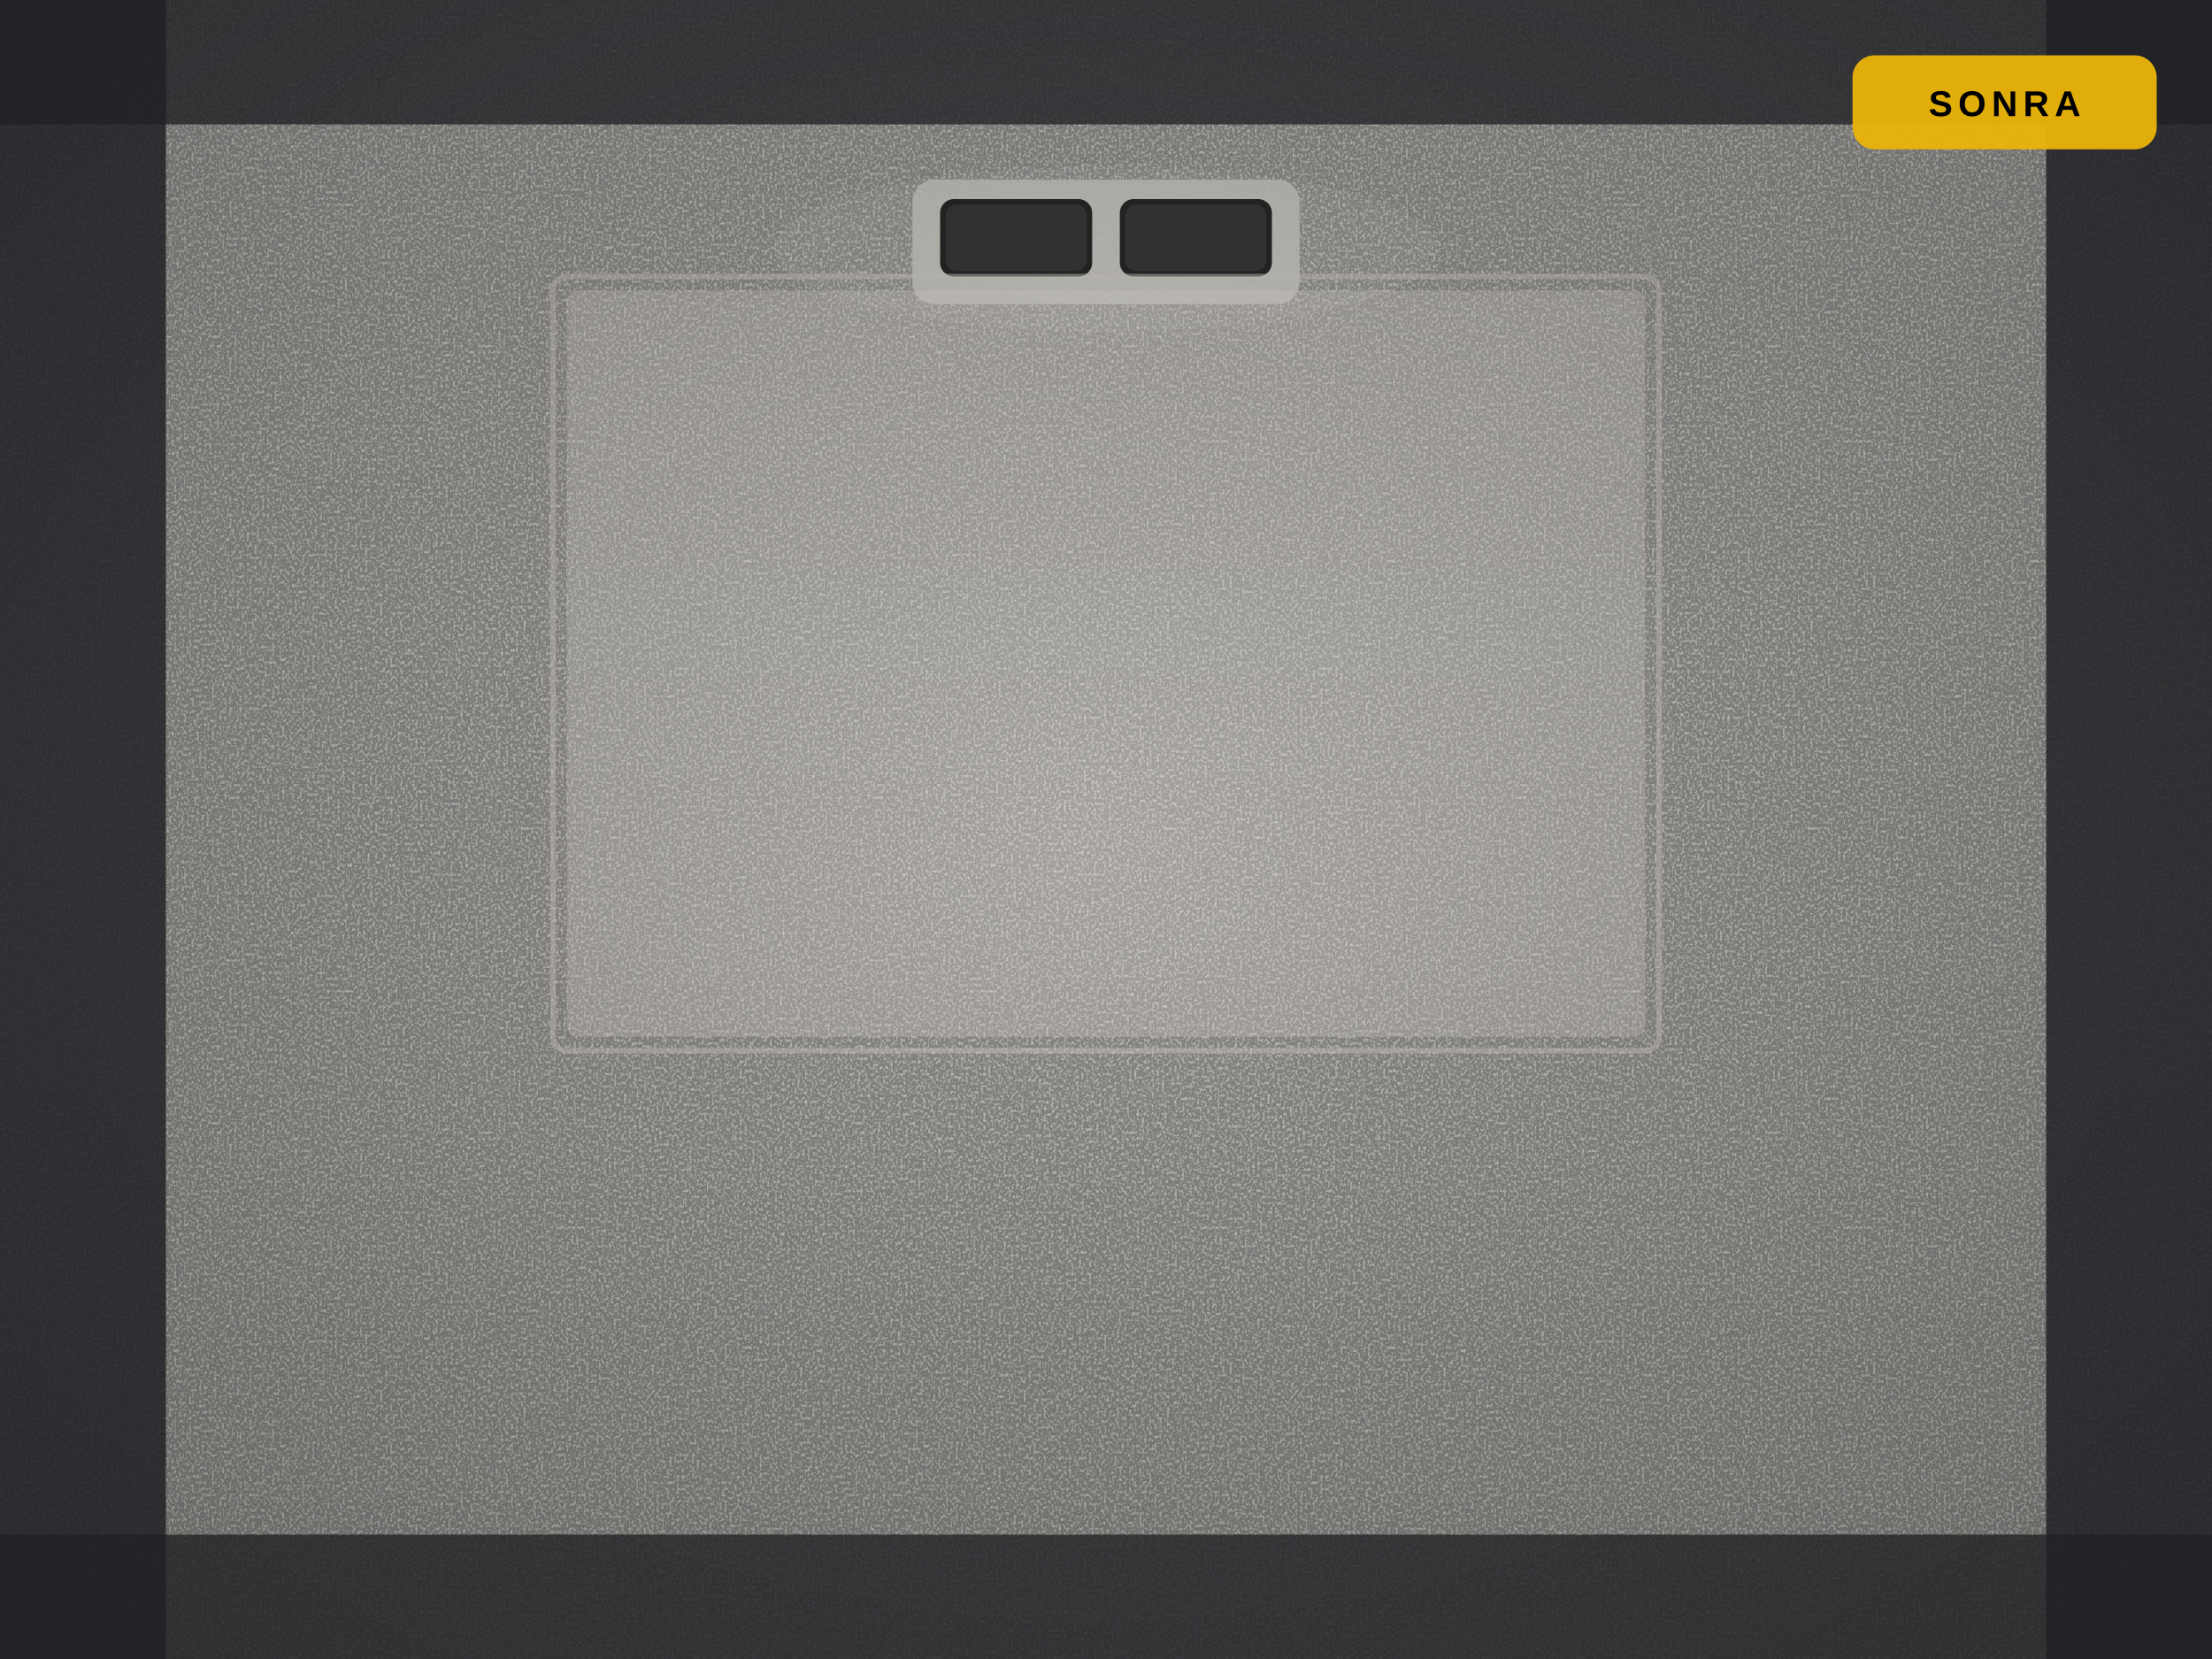
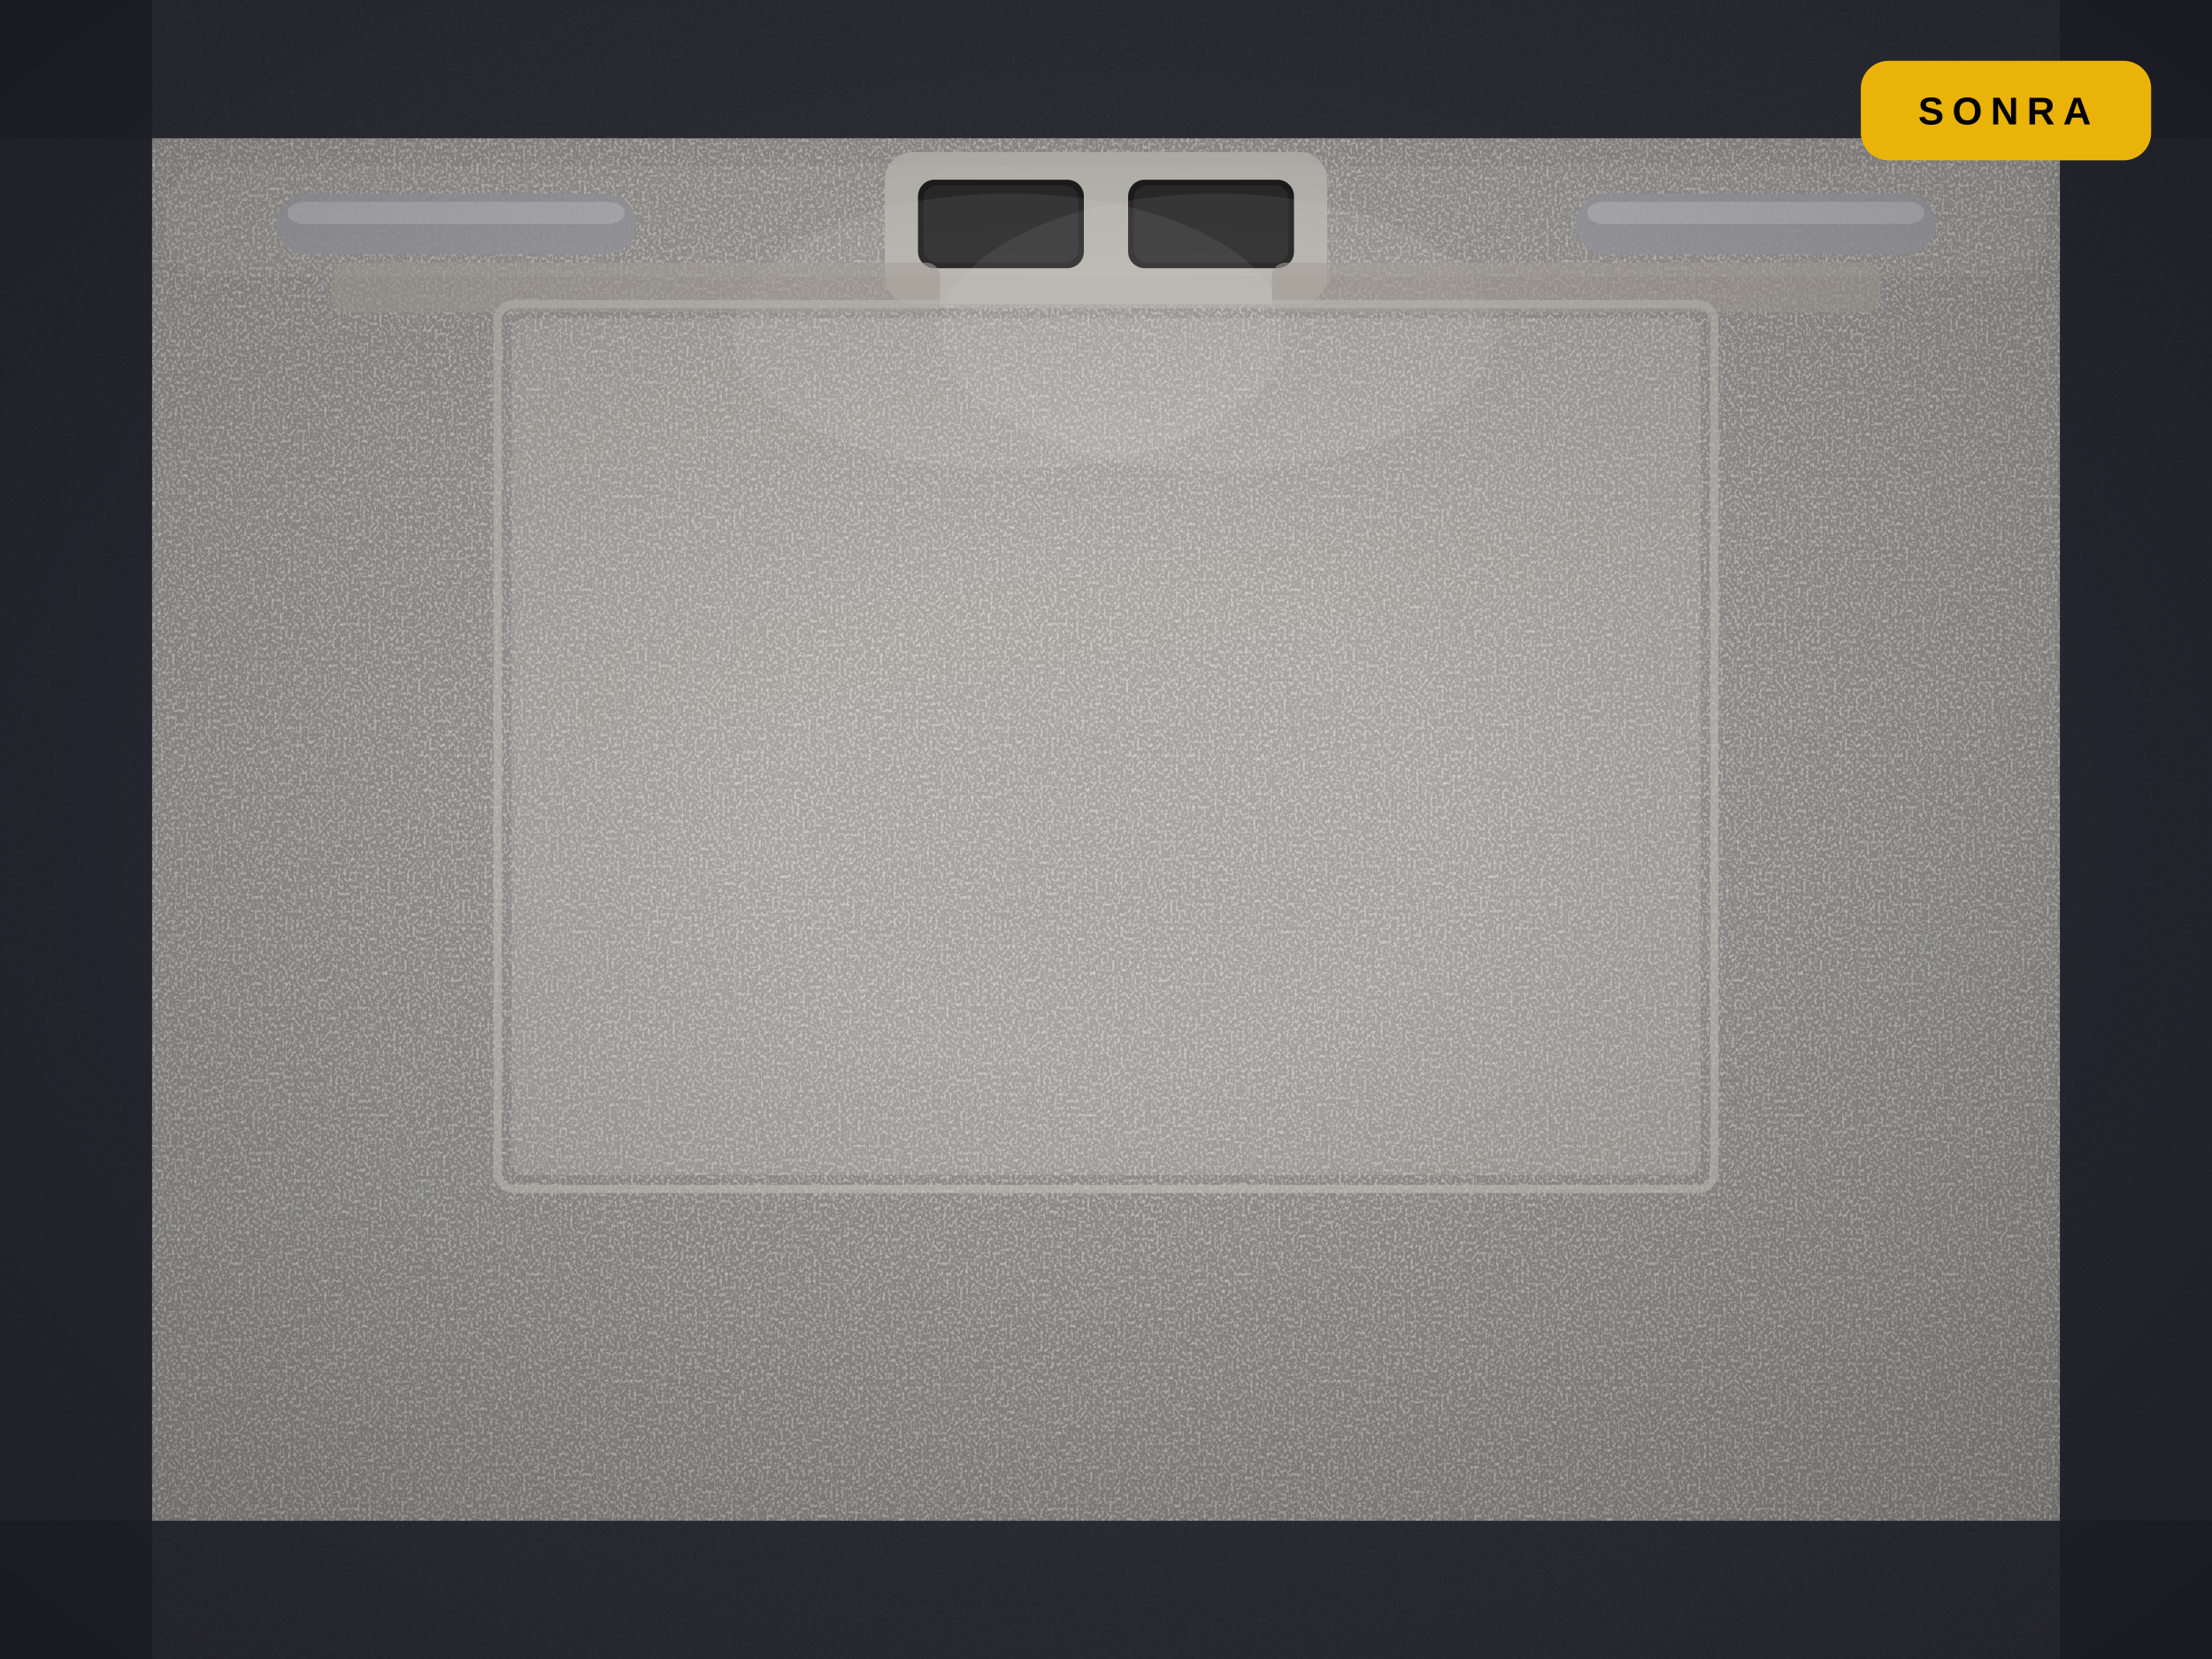
- <svg xmlns="http://www.w3.org/2000/svg" viewBox="0 0 800 600" width="800" height="600" preserveAspectRatio="xMidYMid slice">
+ <svg xmlns="http://www.w3.org/2000/svg" viewBox="0 0 800 600" width="800" height="600">
  <defs>
-     <filter id="fabric-clean2">
-       <feTurbulence type="fractalNoise" baseFrequency="1.1 0.9" numOctaves="3" seed="13" result="noise" />
-       <feColorMatrix type="saturate" values="0.0" in="noise" result="gray" />
-       <feBlend in="SourceGraphic" in2="gray" mode="overlay" result="blended" />
-       <feComposite in="blended" in2="SourceGraphic" operator="in" />
+     <filter id="fab2">
+       <feTurbulence type="fractalNoise" baseFrequency="1.0 0.8" numOctaves="3" seed="13" />
+       <feColorMatrix type="saturate" values="0.0" />
+       <feBlend in="SourceGraphic" mode="overlay" result="out" />
+       <feComposite in="out" in2="SourceGraphic" operator="in" />
    </filter>
-     <radialGradient id="vig6" cx="50%" cy="50%" r="70%">
-       <stop offset="0%" stop-color="transparent" />
-       <stop offset="100%" stop-color="#000" stop-opacity="0.25" />
+     <radialGradient id="vg4" cx="50%" cy="50%" r="75%">
+       <stop offset="20%" stop-color="transparent" />
+       <stop offset="100%" stop-color="#000" stop-opacity="0.3" />
    </radialGradient>
-     <linearGradient id="headliner-clean" x1="0" y1="0" x2="0" y2="1">
-       <stop offset="0%" stop-color="#f0ede8" />
-       <stop offset="100%" stop-color="#e0ddd8" />
+     <linearGradient id="ceil-c" x1="0" y1="0" x2="0.2" y2="1">
+       <stop offset="0%" stop-color="#f2efea" />
+       <stop offset="50%" stop-color="#e8e5e0" />
+       <stop offset="100%" stop-color="#d8d5d0" />
    </linearGradient>
-     <linearGradient id="map-light" x1="0" y1="0" x2="0" y2="1">
-       <stop offset="0%" stop-color="#fff" stop-opacity="0.9" />
-       <stop offset="100%" stop-color="#f0e8d0" stop-opacity="0.7" />
+     <linearGradient id="light-glow" cx="50%" cy="50%" r="50%" fx="50%" fy="50%">
+       <stop offset="0%" stop-color="#fff" stop-opacity="0.3" />
+       <stop offset="100%" stop-color="transparent" />
    </linearGradient>
  </defs>
-   <rect width="800" height="600" fill="#e8e5e0" />
-   <rect width="800" height="600" fill="url(#headliner-clean)" />
-   <rect width="800" height="600" filter="url(#fabric-clean2)" opacity="0.4" />
-   <rect width="800" height="600" opacity="0.03" fill="none" stroke="#888" stroke-width="0.5" />
-   <rect x="0" y="0" width="60" height="600" fill="#2a2a30" opacity="0.85" />
-   <rect x="740" y="0" width="60" height="600" fill="#2a2a30" opacity="0.85" />
-   <rect x="0" y="0" width="800" height="45" fill="#2a2a30" opacity="0.8" />
-   <rect x="0" y="555" width="800" height="45" fill="#2a2a30" opacity="0.8" />
-   <rect x="330" y="65" width="140" height="45" rx="8" fill="#c8c5c0" opacity="0.9" />
-   <rect x="340" y="72" width="55" height="28" rx="5" fill="#1a1a1a" />
-   <rect x="405" y="72" width="55" height="28" rx="5" fill="#1a1a1a" />
-   <rect x="342" y="74" width="51" height="24" rx="4" fill="#fff" opacity="0.08" />
-   <rect x="407" y="74" width="51" height="24" rx="4" fill="#fff" opacity="0.08" />
-   <rect x="200" y="100" width="400" height="280" rx="5" fill="none" stroke="#ccc8c0" stroke-width="2" opacity="0.5" />
-   <rect x="205" y="105" width="390" height="270" rx="4" fill="#dedad5" opacity="0.3" />
-   <ellipse cx="400" cy="90" rx="120" ry="30" fill="#fff" opacity="0.06" />
-   <rect width="800" height="600" fill="url(#vig6)" />
-   <rect x="670" y="20" width="110" height="34" rx="8" fill="#EAB308" opacity="0.95" />
-   <text x="725" y="42" font-family="Arial, sans-serif" font-size="13" font-weight="900" fill="#000" text-anchor="middle" letter-spacing="2">SONRA</text>
+   <rect width="800" height="600" fill="url(#ceil-c)" />
+   <rect width="800" height="600" filter="url(#fab2)" opacity="0.35" />
+   <rect x="0" y="0" width="55" height="600" fill="#252530" opacity="0.95" />
+   <rect x="745" y="0" width="55" height="600" fill="#252530" opacity="0.95" />
+   <rect x="0" y="0" width="800" height="50" fill="#252530" opacity="0.9" />
+   <rect x="0" y="550" width="800" height="50" fill="#252530" opacity="0.9" />
+   <rect x="100" y="70" width="130" height="22" rx="11" fill="#a0a0a8" opacity="0.85" />
+   <rect x="104" y="73" width="122" height="8" rx="6" fill="#fff" opacity="0.25" />
+   <rect x="570" y="70" width="130" height="22" rx="11" fill="#a0a0a8" opacity="0.85" />
+   <rect x="574" y="73" width="122" height="8" rx="6" fill="#fff" opacity="0.25" />
+   <rect x="320" y="55" width="160" height="55" rx="10" fill="#c5c2bc" />
+   <rect x="332" y="65" width="60" height="32" rx="6" fill="#111" />
+   <rect x="408" y="65" width="60" height="32" rx="6" fill="#111" />
+   <rect x="334" y="67" width="56" height="28" rx="5" fill="#fff" opacity="0.06" />
+   <rect x="410" y="67" width="56" height="28" rx="5" fill="#fff" opacity="0.06" />
+   <ellipse cx="365" cy="120" rx="100" ry="50" fill="#fff" opacity="0.08" />
+   <ellipse cx="440" cy="120" rx="100" ry="50" fill="#fff" opacity="0.08" />
+   <rect x="120" y="95" width="220" height="18" rx="5" fill="#b0aaa0" opacity="0.6" />
+   <rect x="460" y="95" width="220" height="18" rx="5" fill="#b0aaa0" opacity="0.6" />
+   <rect x="180" y="110" width="440" height="320" rx="6" fill="none" stroke="#ccc8c2" stroke-width="3" opacity="0.6" />
+   <rect x="185" y="115" width="430" height="310" rx="5" fill="#e4e0dc" opacity="0.2" />
+   <rect x="60" y="60" width="680" height="40" rx="15" fill="#fff" opacity="0.06" />
+   <rect width="800" height="600" fill="url(#vg4)" />
+   <rect x="673" y="22" width="105" height="36" rx="10" fill="#EAB308" />
+   <text x="725" y="45" font-family="Arial Black, Arial, sans-serif" font-size="14" font-weight="900" fill="#000" text-anchor="middle" letter-spacing="3">SONRA</text>
</svg>
